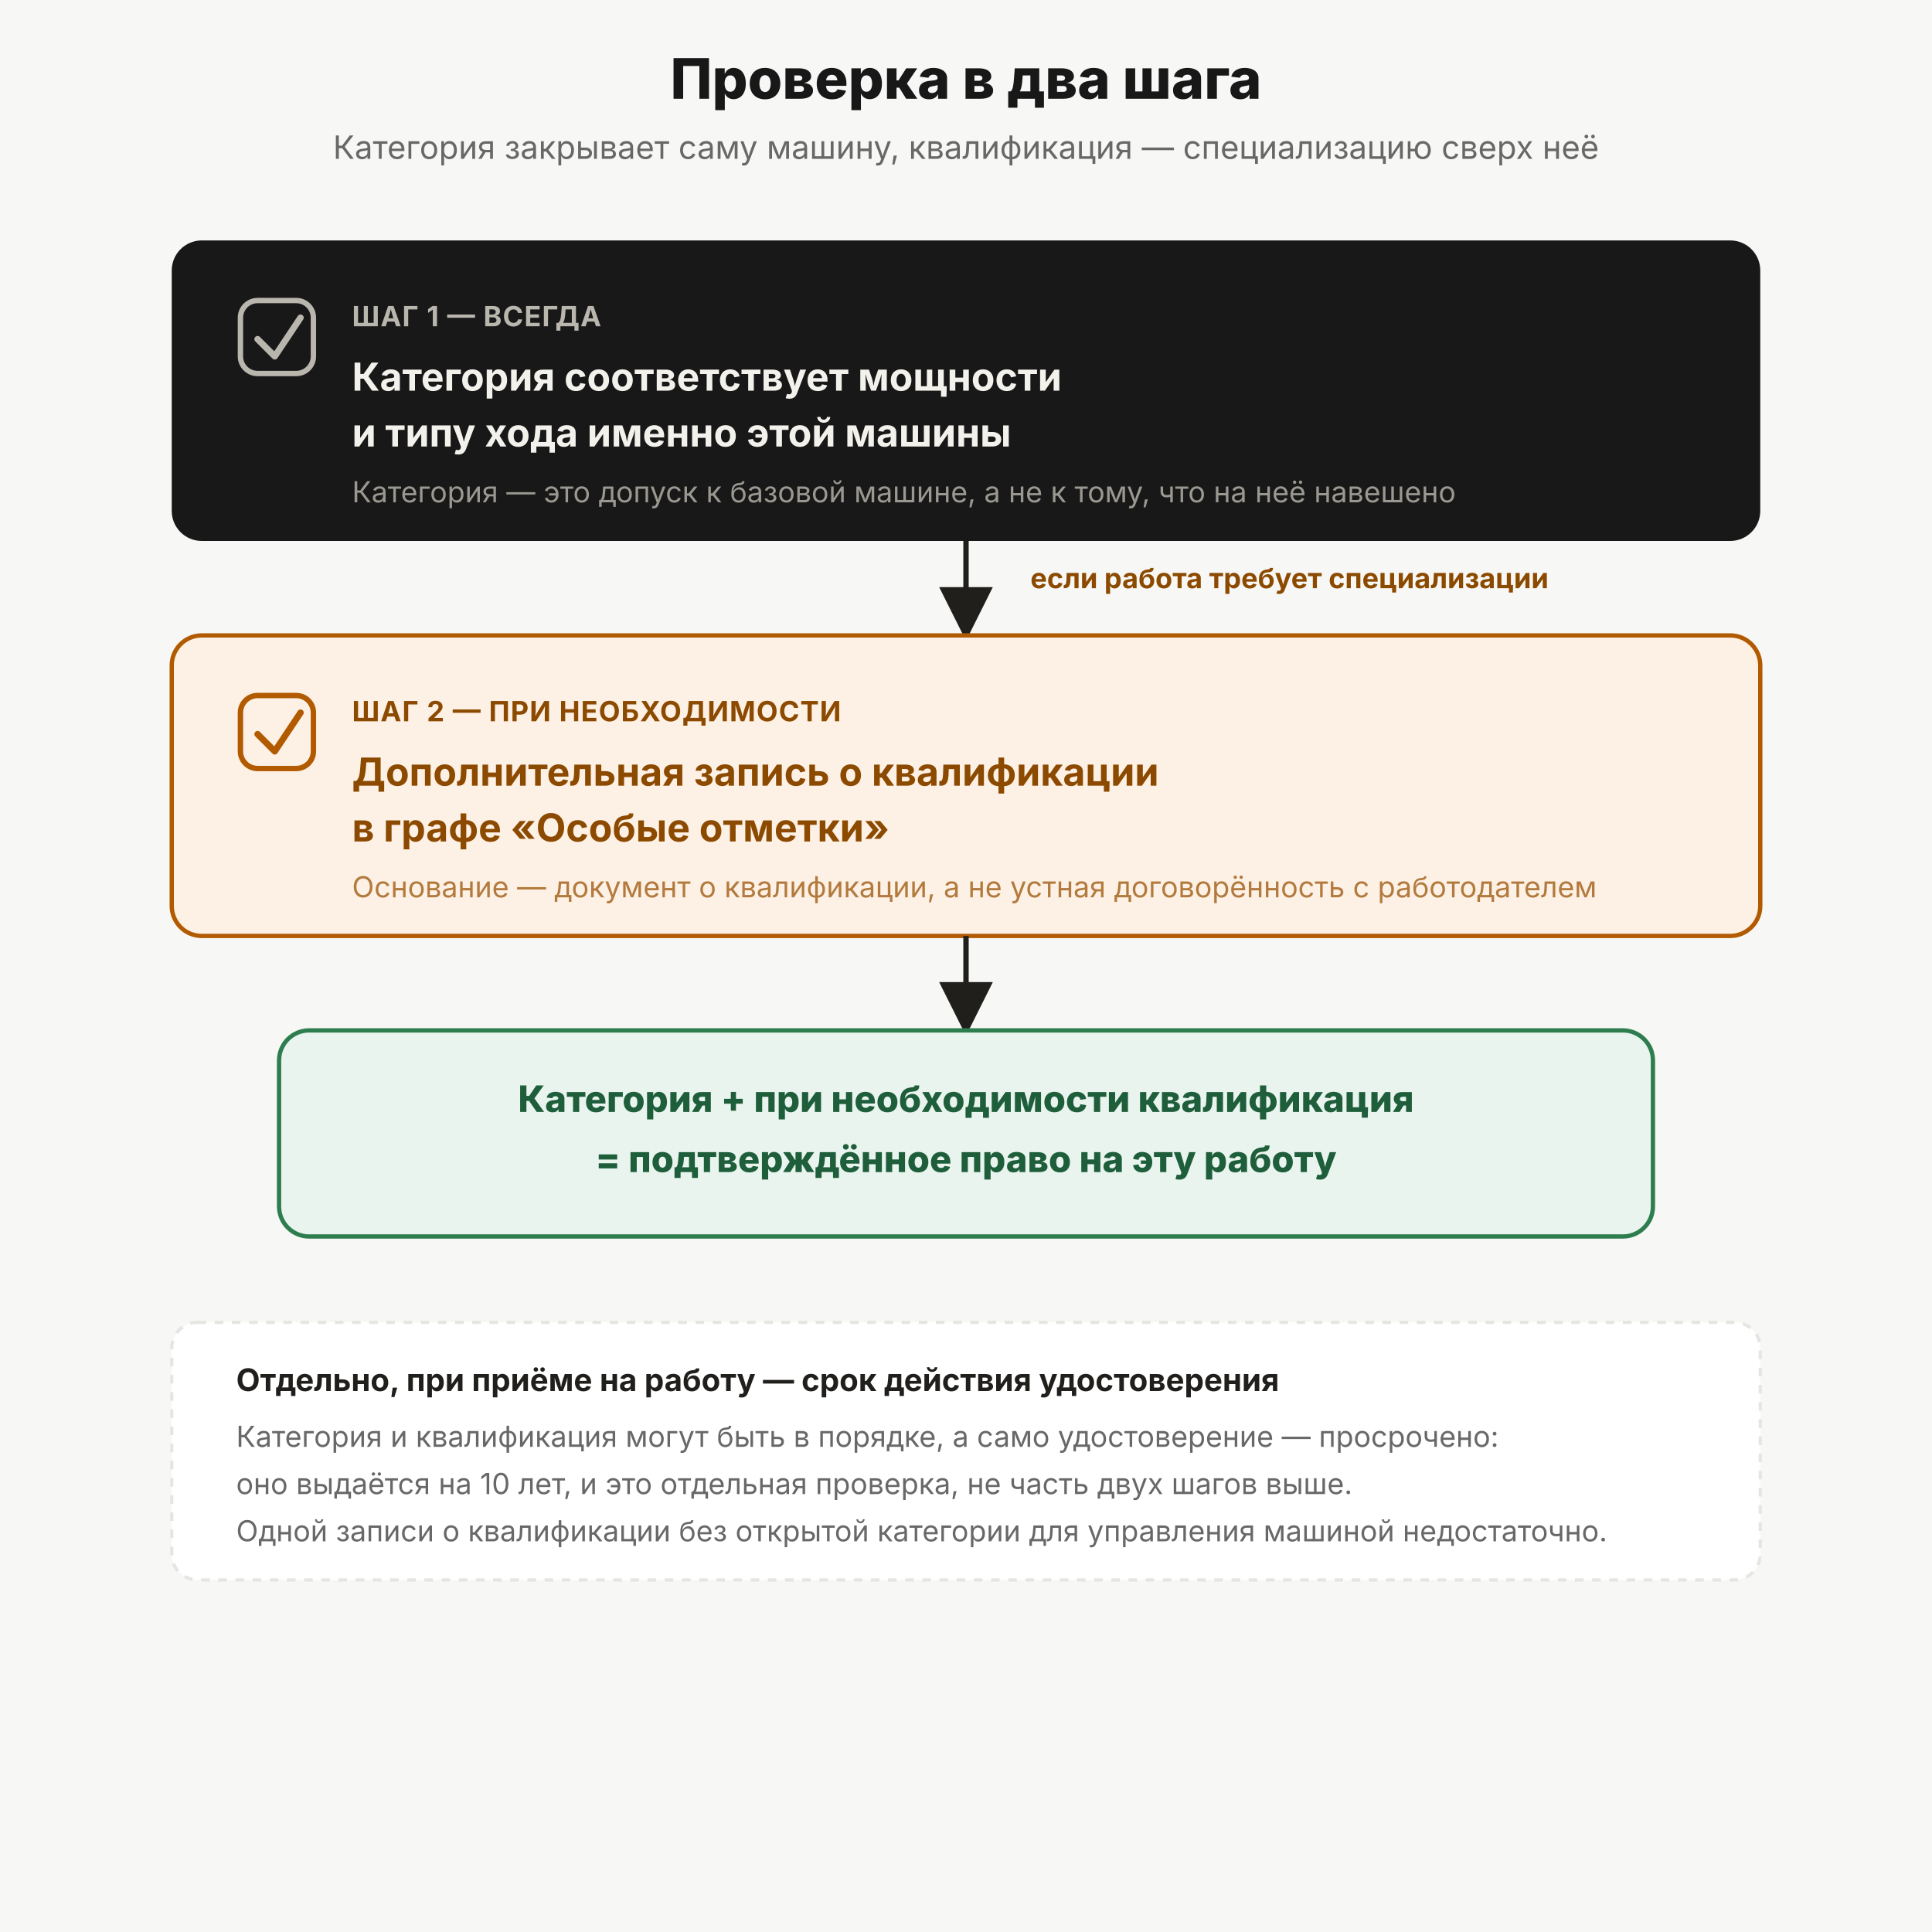
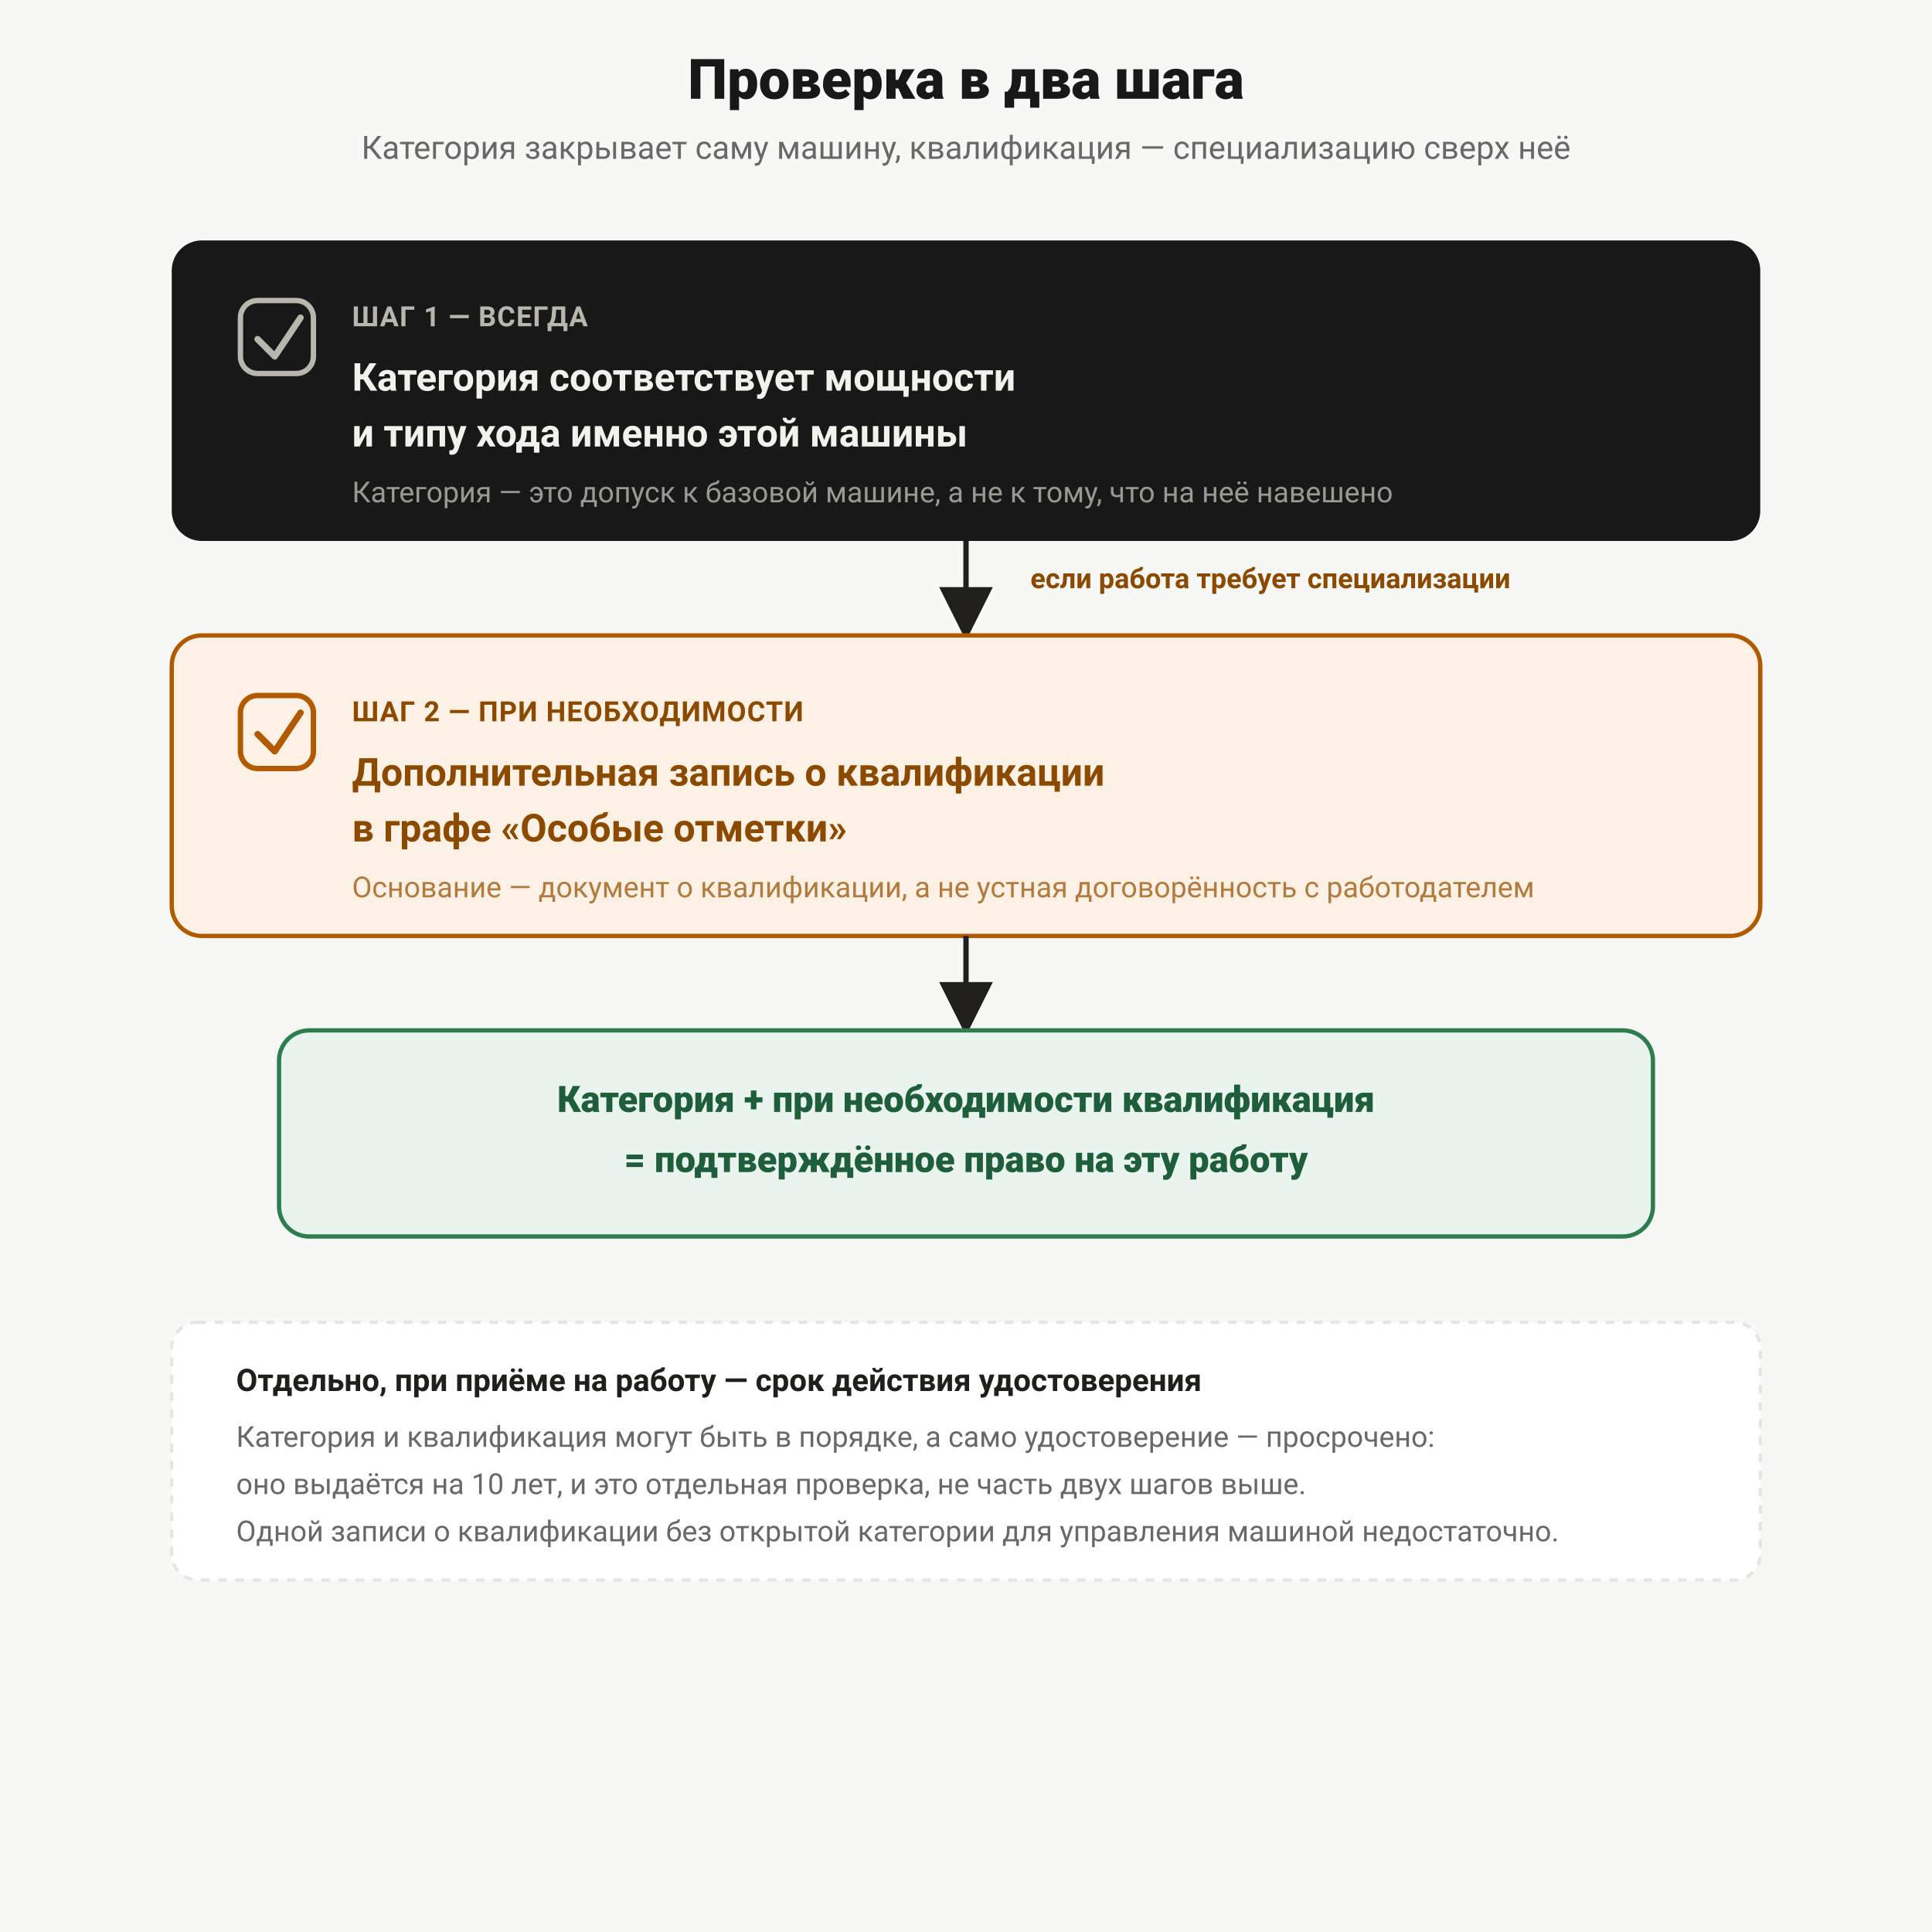
- <svg xmlns="http://www.w3.org/2000/svg" viewBox="0 0 900 900" font-family="'Manrope', -apple-system, 'Segoe UI', sans-serif" role="img" aria-label="Схема: как проверить право на управление погрузчиком — категория плюс квалификация">
+ <svg xmlns="http://www.w3.org/2000/svg" viewBox="0 0 900 900" font-family="'Manrope', -apple-system, 'Segoe UI', Roboto, Arial, 'Liberation Sans', sans-serif" role="img" aria-label="Схема: как проверить право на управление погрузчиком — категория плюс квалификация">
  <rect width="900" height="900" fill="#F7F7F5" />
  <text x="450" y="46" text-anchor="middle" font-size="26" font-weight="800" fill="#181818">Проверка в два шага</text>
  <text x="450" y="74" text-anchor="middle" font-size="15" fill="#686868">Категория закрывает саму машину, квалификация — специализацию сверх неё</text>
  <rect x="80" y="112" width="740" height="140" rx="14" fill="#181818" />
  <rect x="112" y="140" width="34" height="34" rx="8" fill="none" stroke="#B9B6AE" stroke-width="2.5" />
  <path d="M 120 158 L 128 166 L 140 148" fill="none" stroke="#B9B6AE" stroke-width="3" stroke-linecap="round" stroke-linejoin="round" />
  <text x="164" y="152" font-size="13" font-weight="700" fill="#B9B6AE" letter-spacing="0.4">ШАГ 1 — ВСЕГДА</text>
  <text x="164" y="182" font-size="18" font-weight="700" fill="#F3F1EC">Категория соответствует мощности</text>
  <text x="164" y="208" font-size="18" font-weight="700" fill="#F3F1EC">и типу хода именно этой машины</text>
  <text x="164" y="234" font-size="13.5" fill="#9A9890">Категория — это допуск к базовой машине, а не к тому, что на неё навешено</text>
  <path d="M 450 252 L 450 286" stroke="#201F1C" stroke-width="2.5" marker-end="url(#arrowC3)" />
  <text x="480" y="274" font-size="13" fill="#8C4A00" font-weight="700">если работа требует специализации</text>
  <rect x="80" y="296" width="740" height="140" rx="14" fill="#FDF0E4" stroke="#B15A00" stroke-width="2" />
  <rect x="112" y="324" width="34" height="34" rx="8" fill="none" stroke="#B15A00" stroke-width="2.5" />
  <path d="M 120 342 L 128 350 L 140 332" fill="none" stroke="#B15A00" stroke-width="3" stroke-linecap="round" stroke-linejoin="round" />
  <text x="164" y="336" font-size="13" font-weight="700" fill="#8C4A00" letter-spacing="0.4">ШАГ 2 — ПРИ НЕОБХОДИМОСТИ</text>
  <text x="164" y="366" font-size="18" font-weight="700" fill="#8C4A00">Дополнительная запись о квалификации</text>
  <text x="164" y="392" font-size="18" font-weight="700" fill="#8C4A00">в графе «Особые отметки»</text>
  <text x="164" y="418" font-size="13.5" fill="#B37A3D">Основание — документ о квалификации, а не устная договорённость с работодателем</text>
  <path d="M 450 436 L 450 470" stroke="#201F1C" stroke-width="2.5" marker-end="url(#arrowC3)" />
  <rect x="130" y="480" width="640" height="96" rx="14" fill="#E9F4EE" stroke="#2E7D4F" stroke-width="2" />
  <text x="450" y="518" text-anchor="middle" font-size="17" font-weight="800" fill="#1E5E3B">Категория + при необходимости квалификация</text>
  <text x="450" y="546" text-anchor="middle" font-size="17" font-weight="800" fill="#1E5E3B">= подтверждённое право на эту работу</text>
  <defs>
    <marker id="arrowC3" markerWidth="10" markerHeight="10" refX="5" refY="5" orient="auto">
      <path d="M0,0 L10,5 L0,10 Z" fill="#201F1C" />
    </marker>
  </defs>
  <rect x="80" y="616" width="740" height="120" rx="12" fill="#FFFFFF" stroke="#E5E5E1" stroke-width="1.5" stroke-dasharray="4 4" />
  <text x="110" y="648" font-size="14.5" font-weight="700" fill="#201F1C">Отдельно, при приёме на работу — срок действия удостоверения</text>
  <text x="110" y="674" font-size="13.5" fill="#686868">Категория и квалификация могут быть в порядке, а само удостоверение — просрочено:</text>
  <text x="110" y="696" font-size="13.5" fill="#686868">оно выдаётся на 10 лет, и это отдельная проверка, не часть двух шагов выше.</text>
  <text x="110" y="718" font-size="13.5" fill="#686868">Одной записи о квалификации без открытой категории для управления машиной недостаточно.</text>
</svg>
